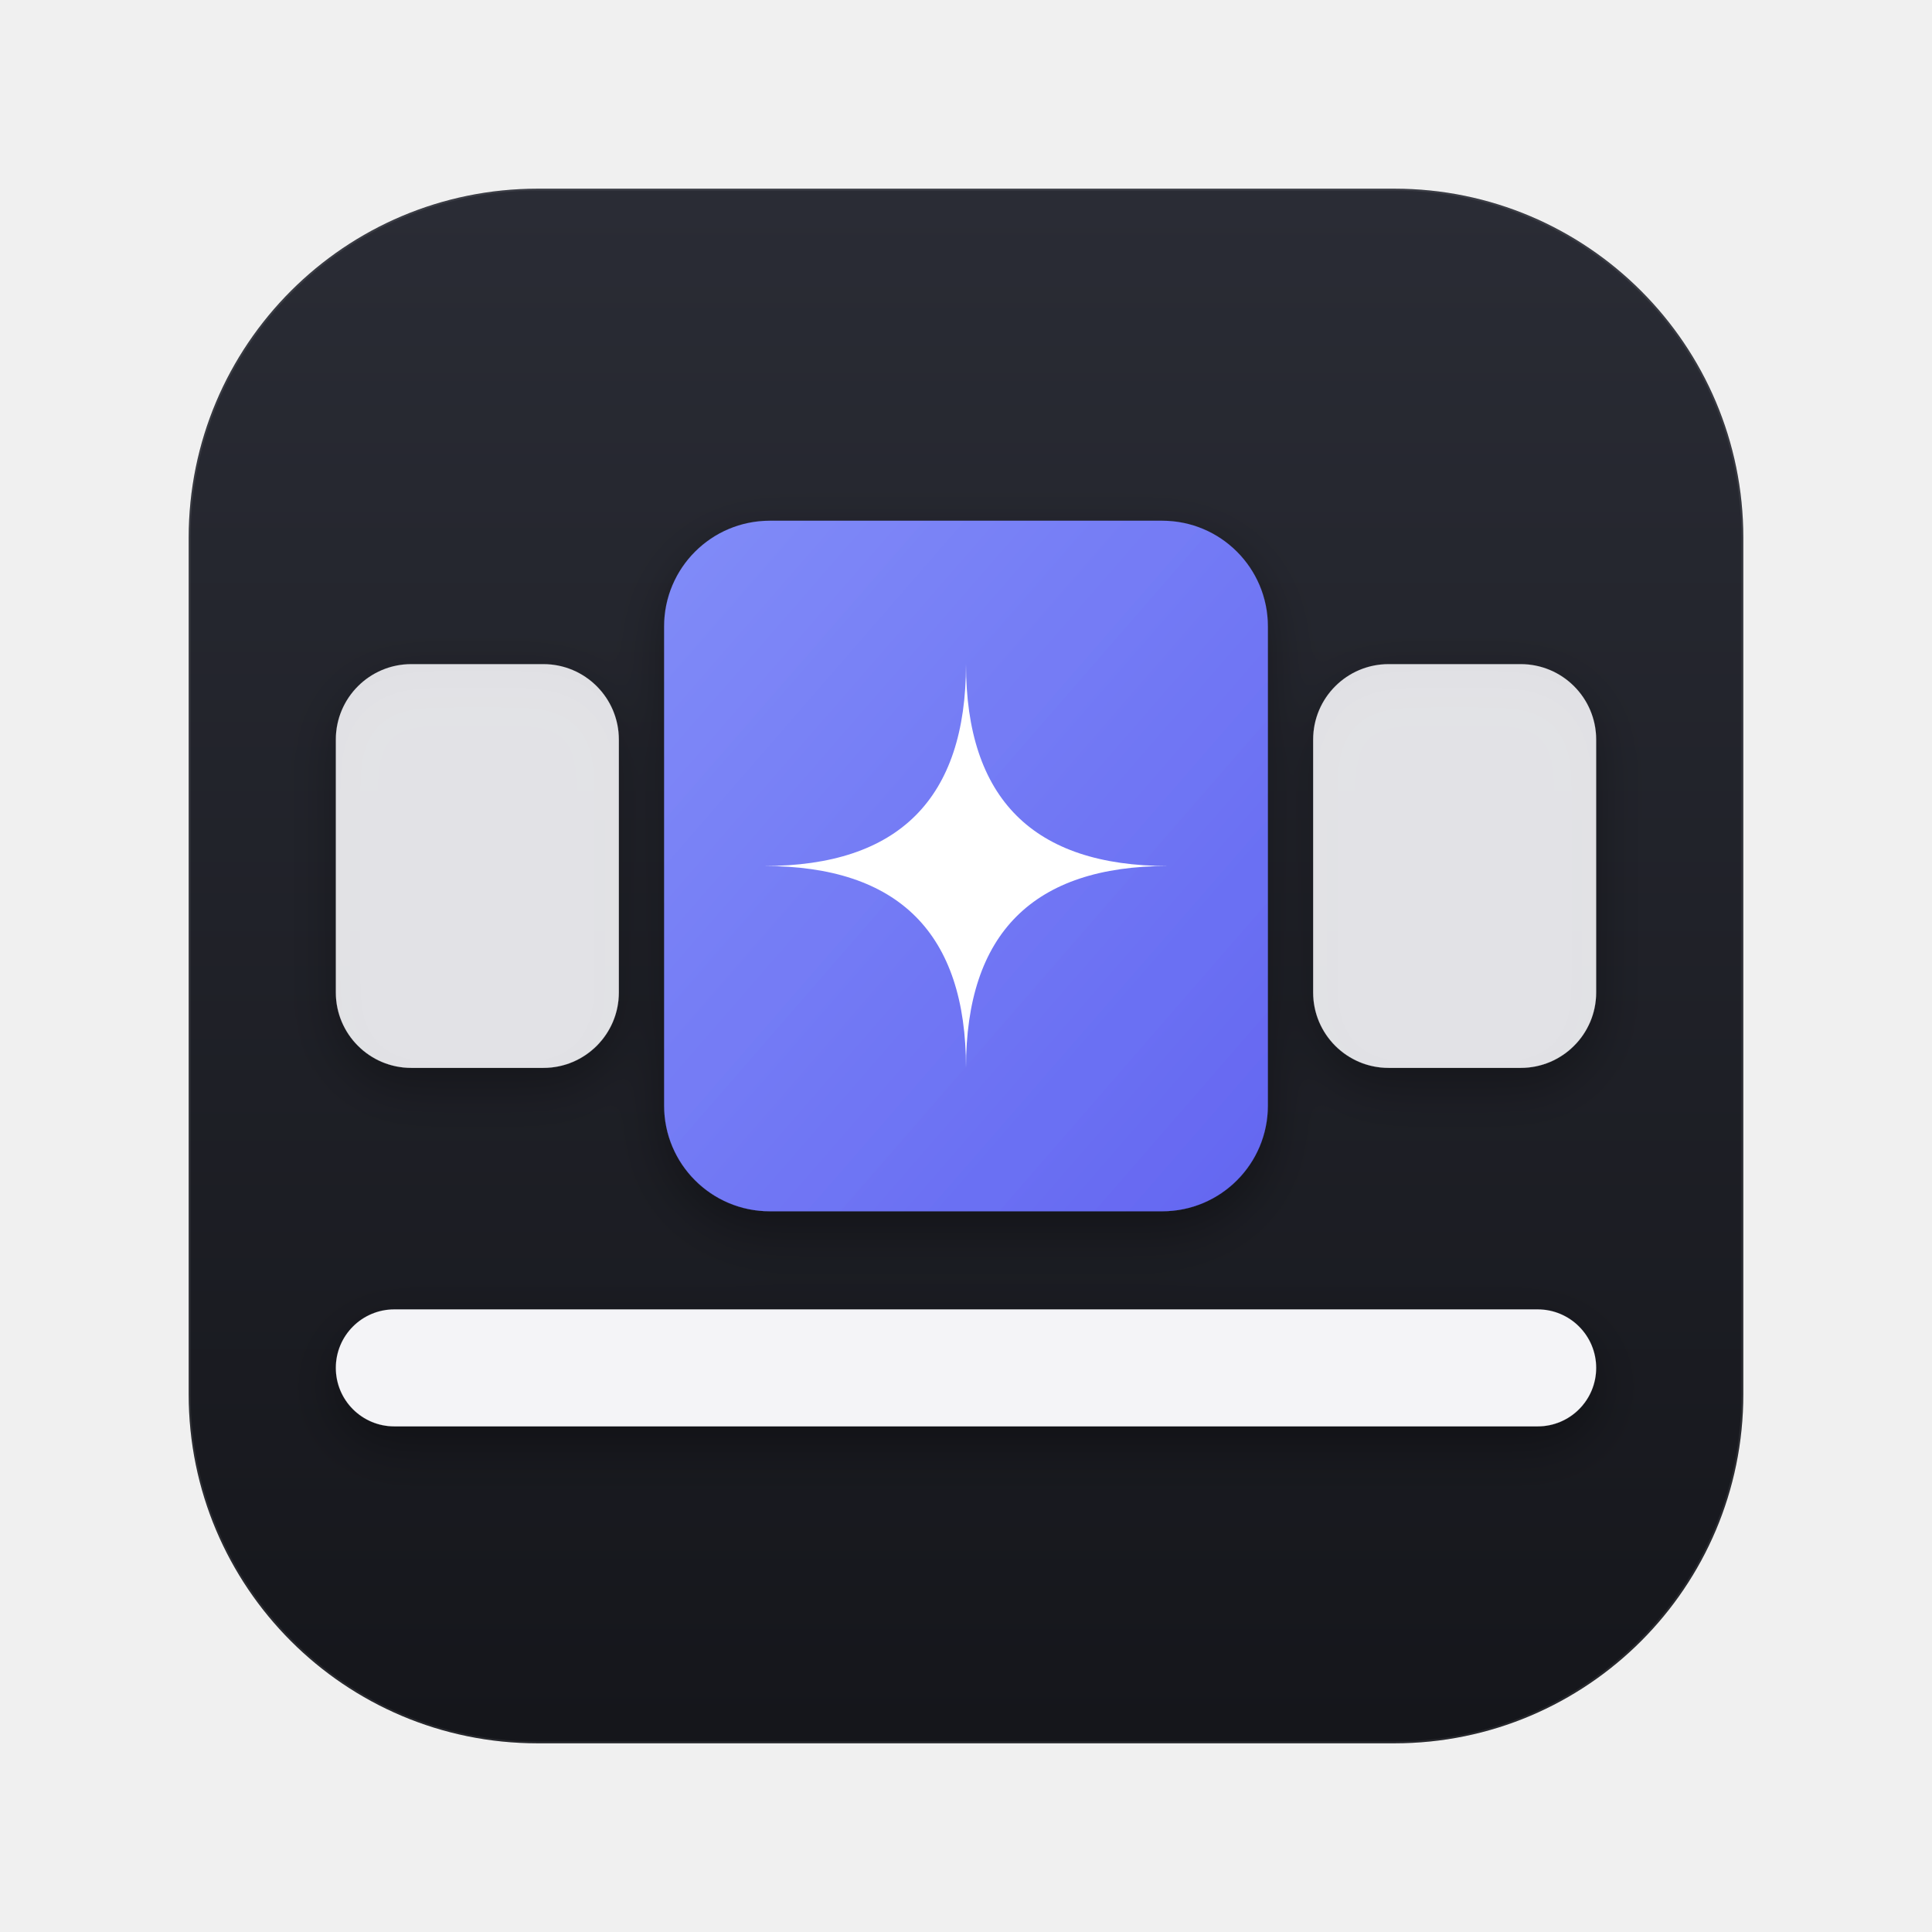
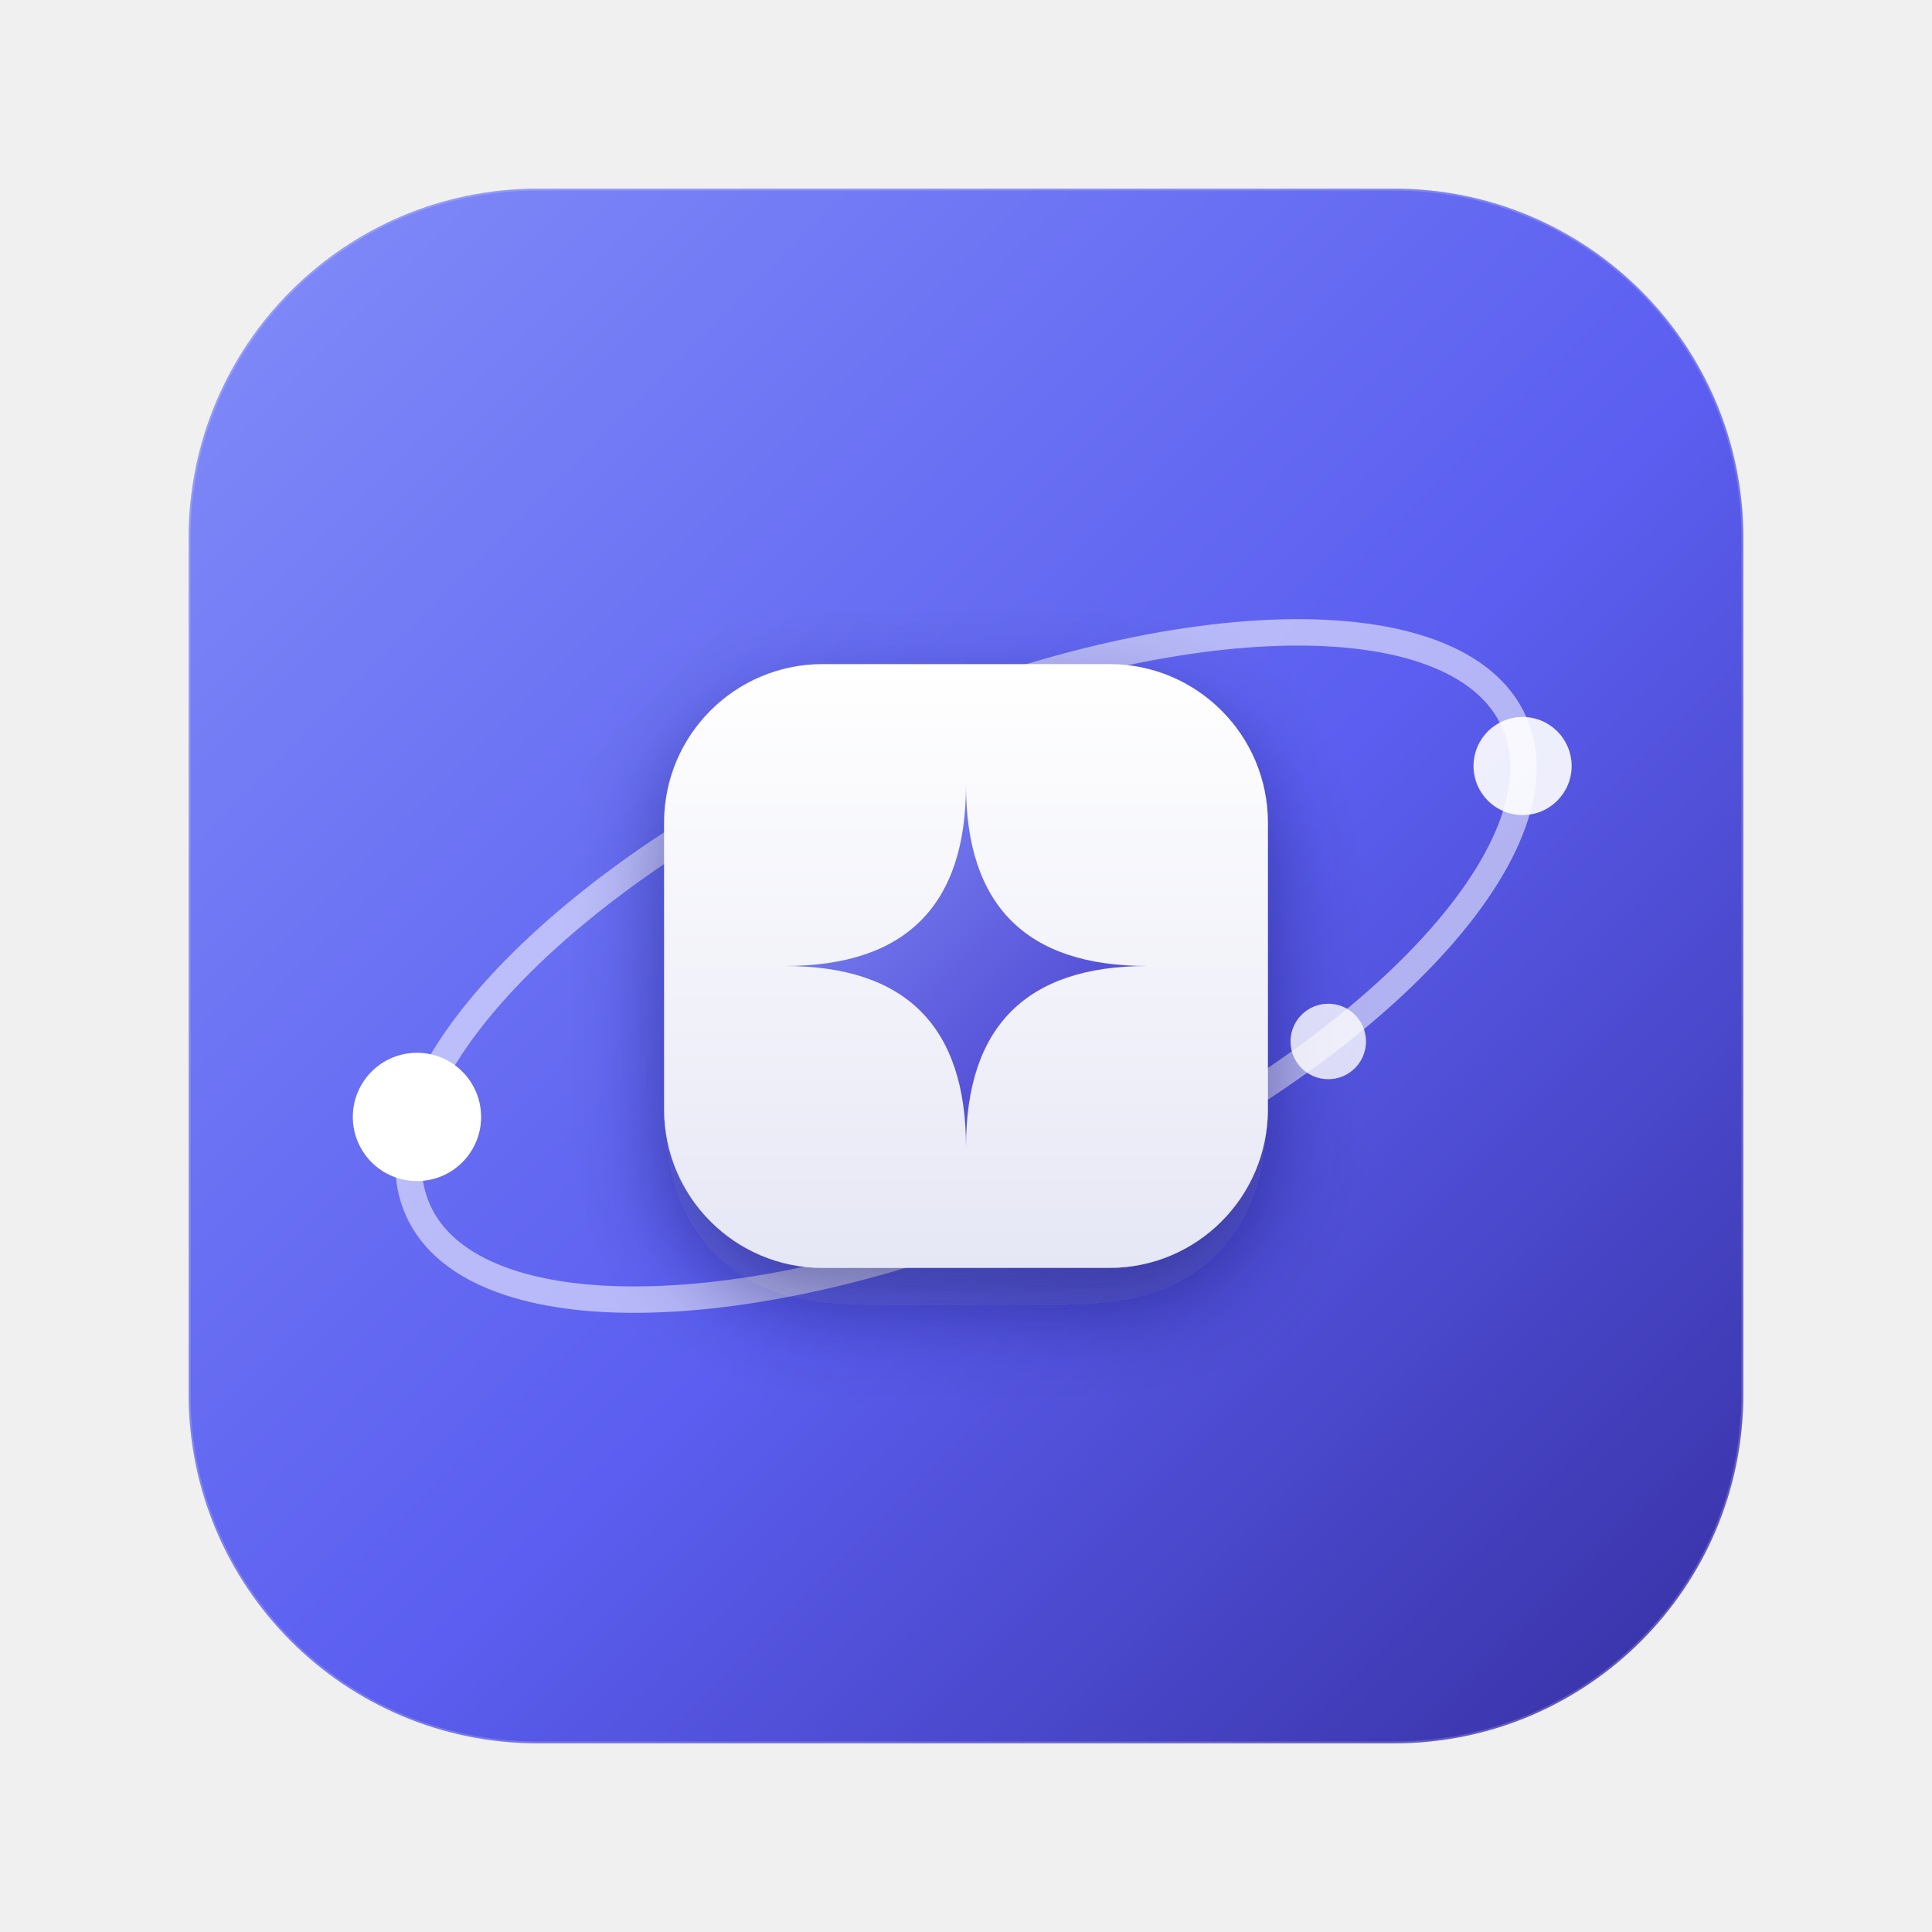
<svg xmlns="http://www.w3.org/2000/svg" viewBox="0 0 1024 1024" width="1024" height="1024">
  <defs>
-     <linearGradient id="bg" x1="0" y1="0" x2="0" y2="1">
-       <stop offset="0" stop-color="#2a2c35" />
-       <stop offset="1" stop-color="#15161b" />
+     <linearGradient id="bg" x1="0" y1="0" x2="1" y2="1">
+       <stop offset="0" stop-color="#818cf8" />
+       <stop offset="0.55" stop-color="#5b5ef0" />
+       <stop offset="1" stop-color="#3730a3" />
+     </linearGradient>
+     <linearGradient id="win" x1="0" y1="0" x2="0" y2="1">
+       <stop offset="0" stop-color="#ffffff" />
+       <stop offset="1" stop-color="#e6e7f5" />
    </linearGradient>
    <linearGradient id="ink" x1="0" y1="0" x2="1" y2="1">
      <stop offset="0" stop-color="#818cf8" />
-       <stop offset="1" stop-color="#6366f1" />
+       <stop offset="1" stop-color="#4338ca" />
    </linearGradient>
-     <filter id="soft" x="-20%" y="-20%" width="140%" height="140%">
-       <feDropShadow dx="0" dy="10" stdDeviation="14" flood-color="#000" flood-opacity="0.35" />
+     <filter id="sh" x="-30%" y="-30%" width="160%" height="160%">
+       <feDropShadow dx="0" dy="20" stdDeviation="24" flood-color="#1e1b4b" flood-opacity="0.45" />
    </filter>
  </defs>
  <rect x="100" y="100" width="824" height="824" rx="185" fill="url(#bg)" />
-   <rect x="100.5" y="100.5" width="823" height="823" rx="184.5" fill="none" stroke="#ffffff" stroke-opacity="0.08" />
-   <g filter="url(#soft)">
-     <rect x="178" y="352" width="150" height="214" rx="40" fill="#f4f4f7" fill-opacity="0.9" />
-     <rect x="696" y="352" width="150" height="214" rx="40" fill="#f4f4f7" fill-opacity="0.9" />
-     <rect x="352" y="276" width="320" height="366" rx="56" fill="url(#ink)" />
-     <rect x="178" y="694" width="668" height="62" rx="31" fill="#f4f4f7" />
+   <rect x="100.5" y="100.5" width="823" height="823" rx="184.5" fill="none" stroke="#fff" stroke-opacity="0.18" />
+   <ellipse cx="512" cy="512" rx="318" ry="132" fill="none" stroke="#fff" stroke-opacity="0.55" stroke-width="14" transform="rotate(-24 512 512)" />
+   <g filter="url(#sh)">
+     <rect x="352" y="352" width="320" height="320" rx="84" fill="url(#win)" />
  </g>
-   <path d="M512 352 Q512 459 619 459 Q512 459 512 566 Q512 459 405 459 Q512 459 512 352 Z" fill="#ffffff" />
+   <path transform="translate(512 512) scale(96)" d="M0 -1 Q0 0 1 0 Q0 0 0 1 Q0 0 -1 0 Q0 0 0 -1 Z" fill="url(#ink)" />
+   <circle cx="221" cy="592" r="34" fill="#fff" />
+   <circle cx="807" cy="406" r="26" fill="#fff" fill-opacity="0.9" />
+   <circle cx="704" cy="552" r="20" fill="#fff" fill-opacity="0.8" />
</svg>
